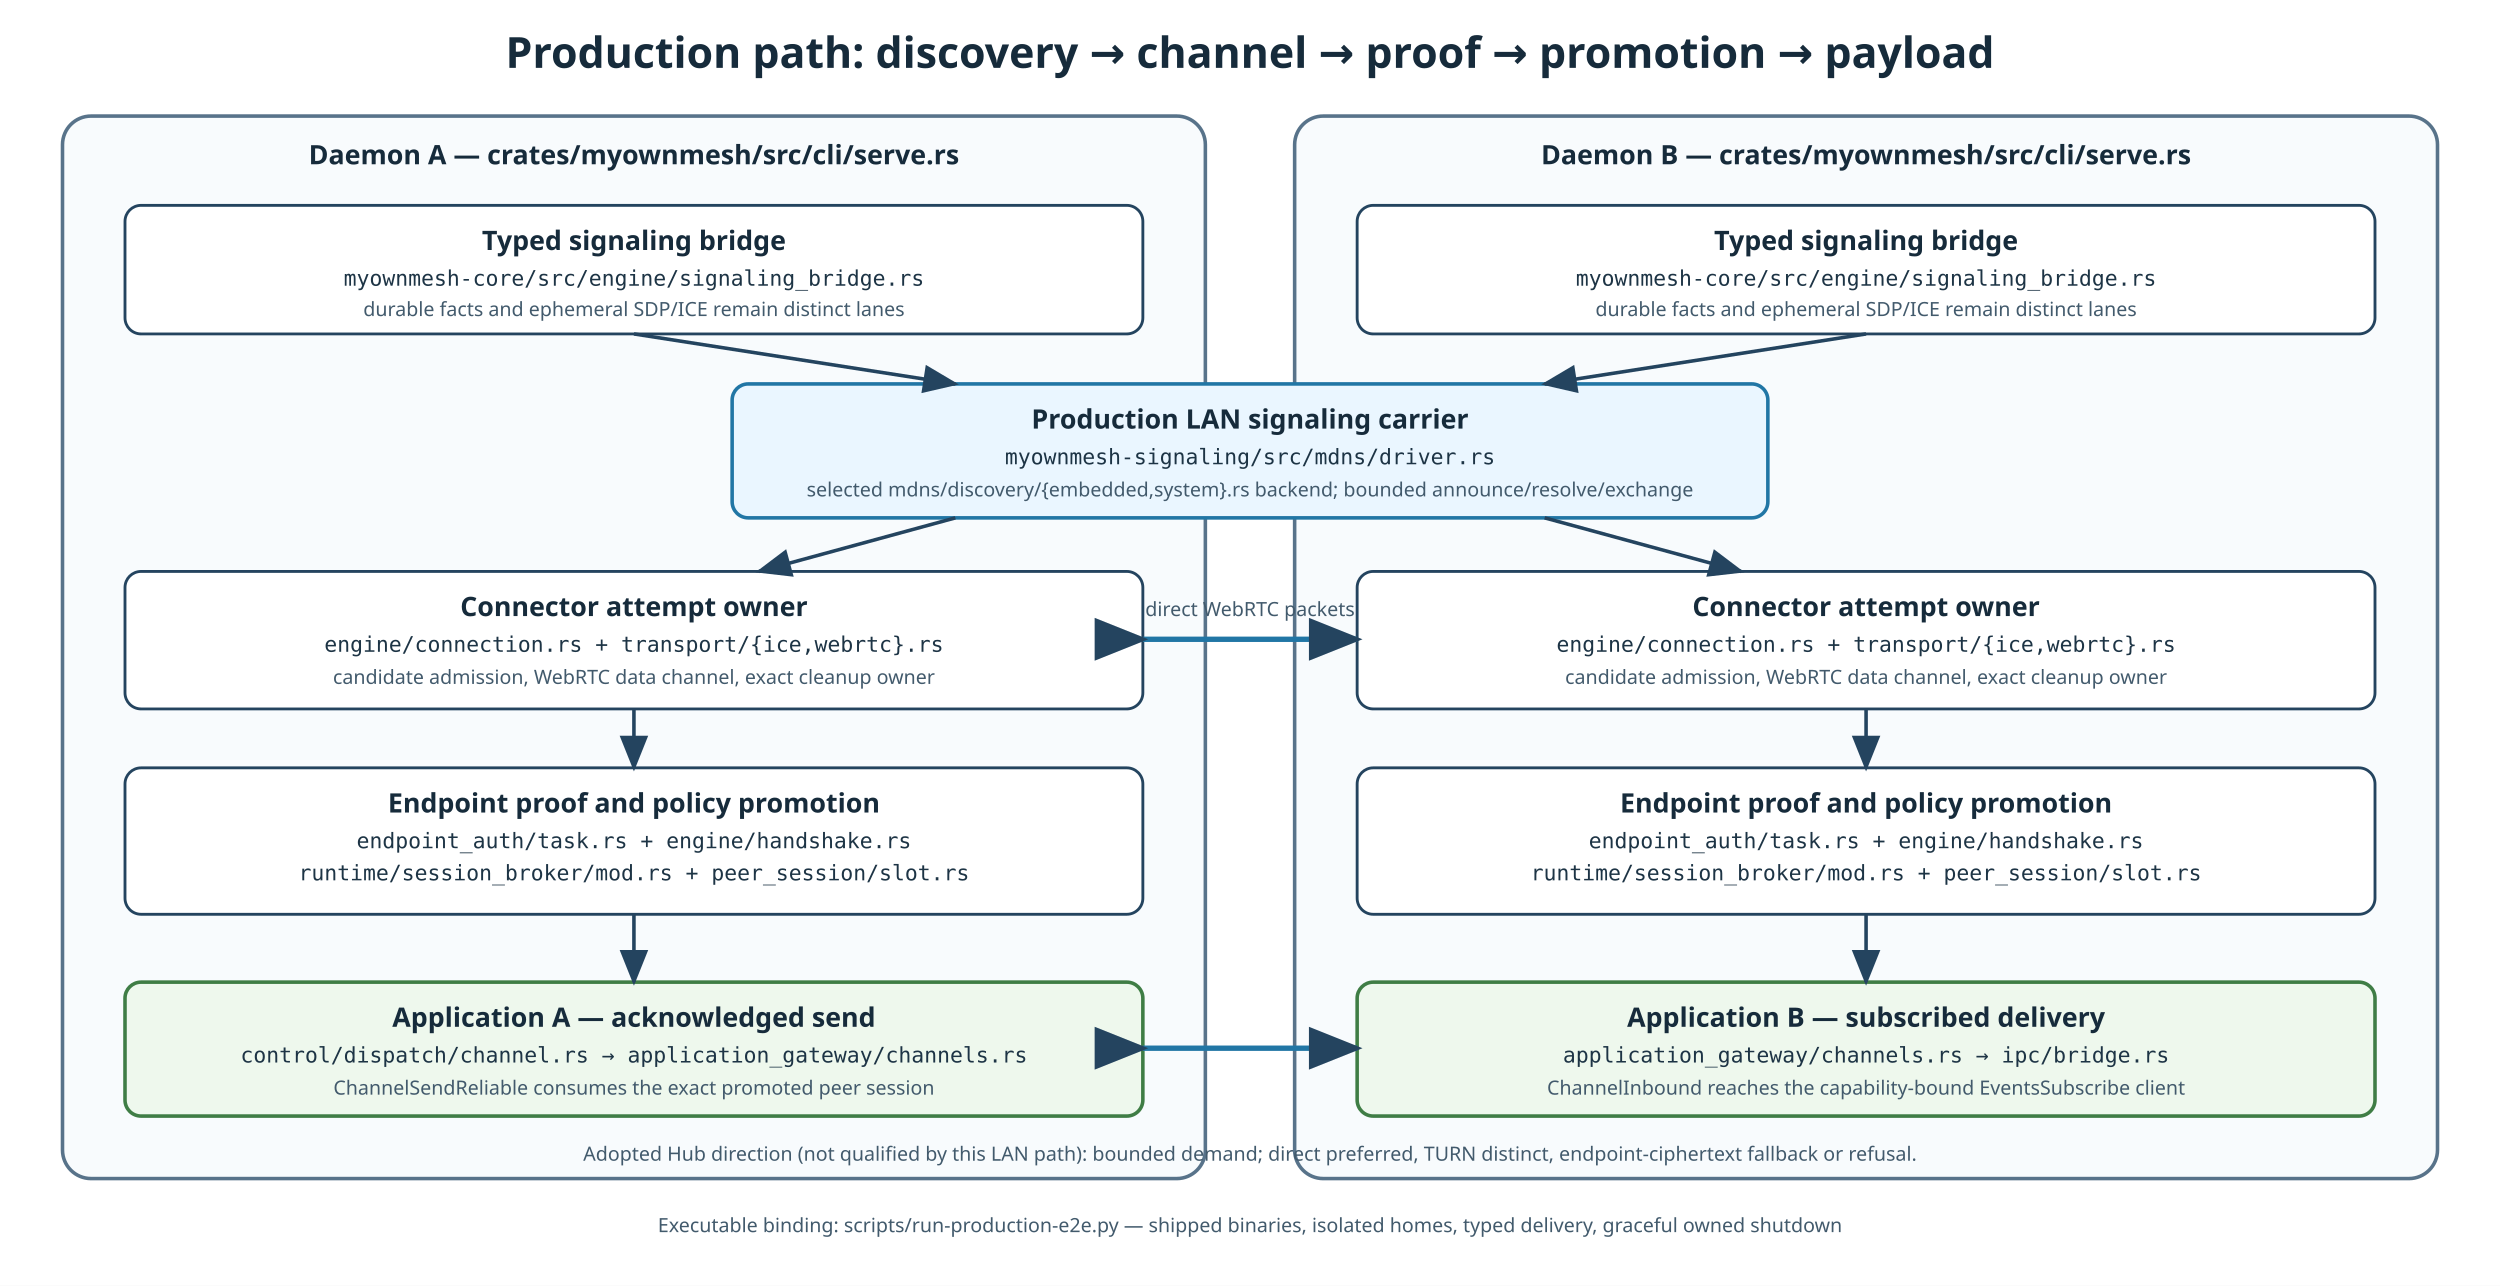
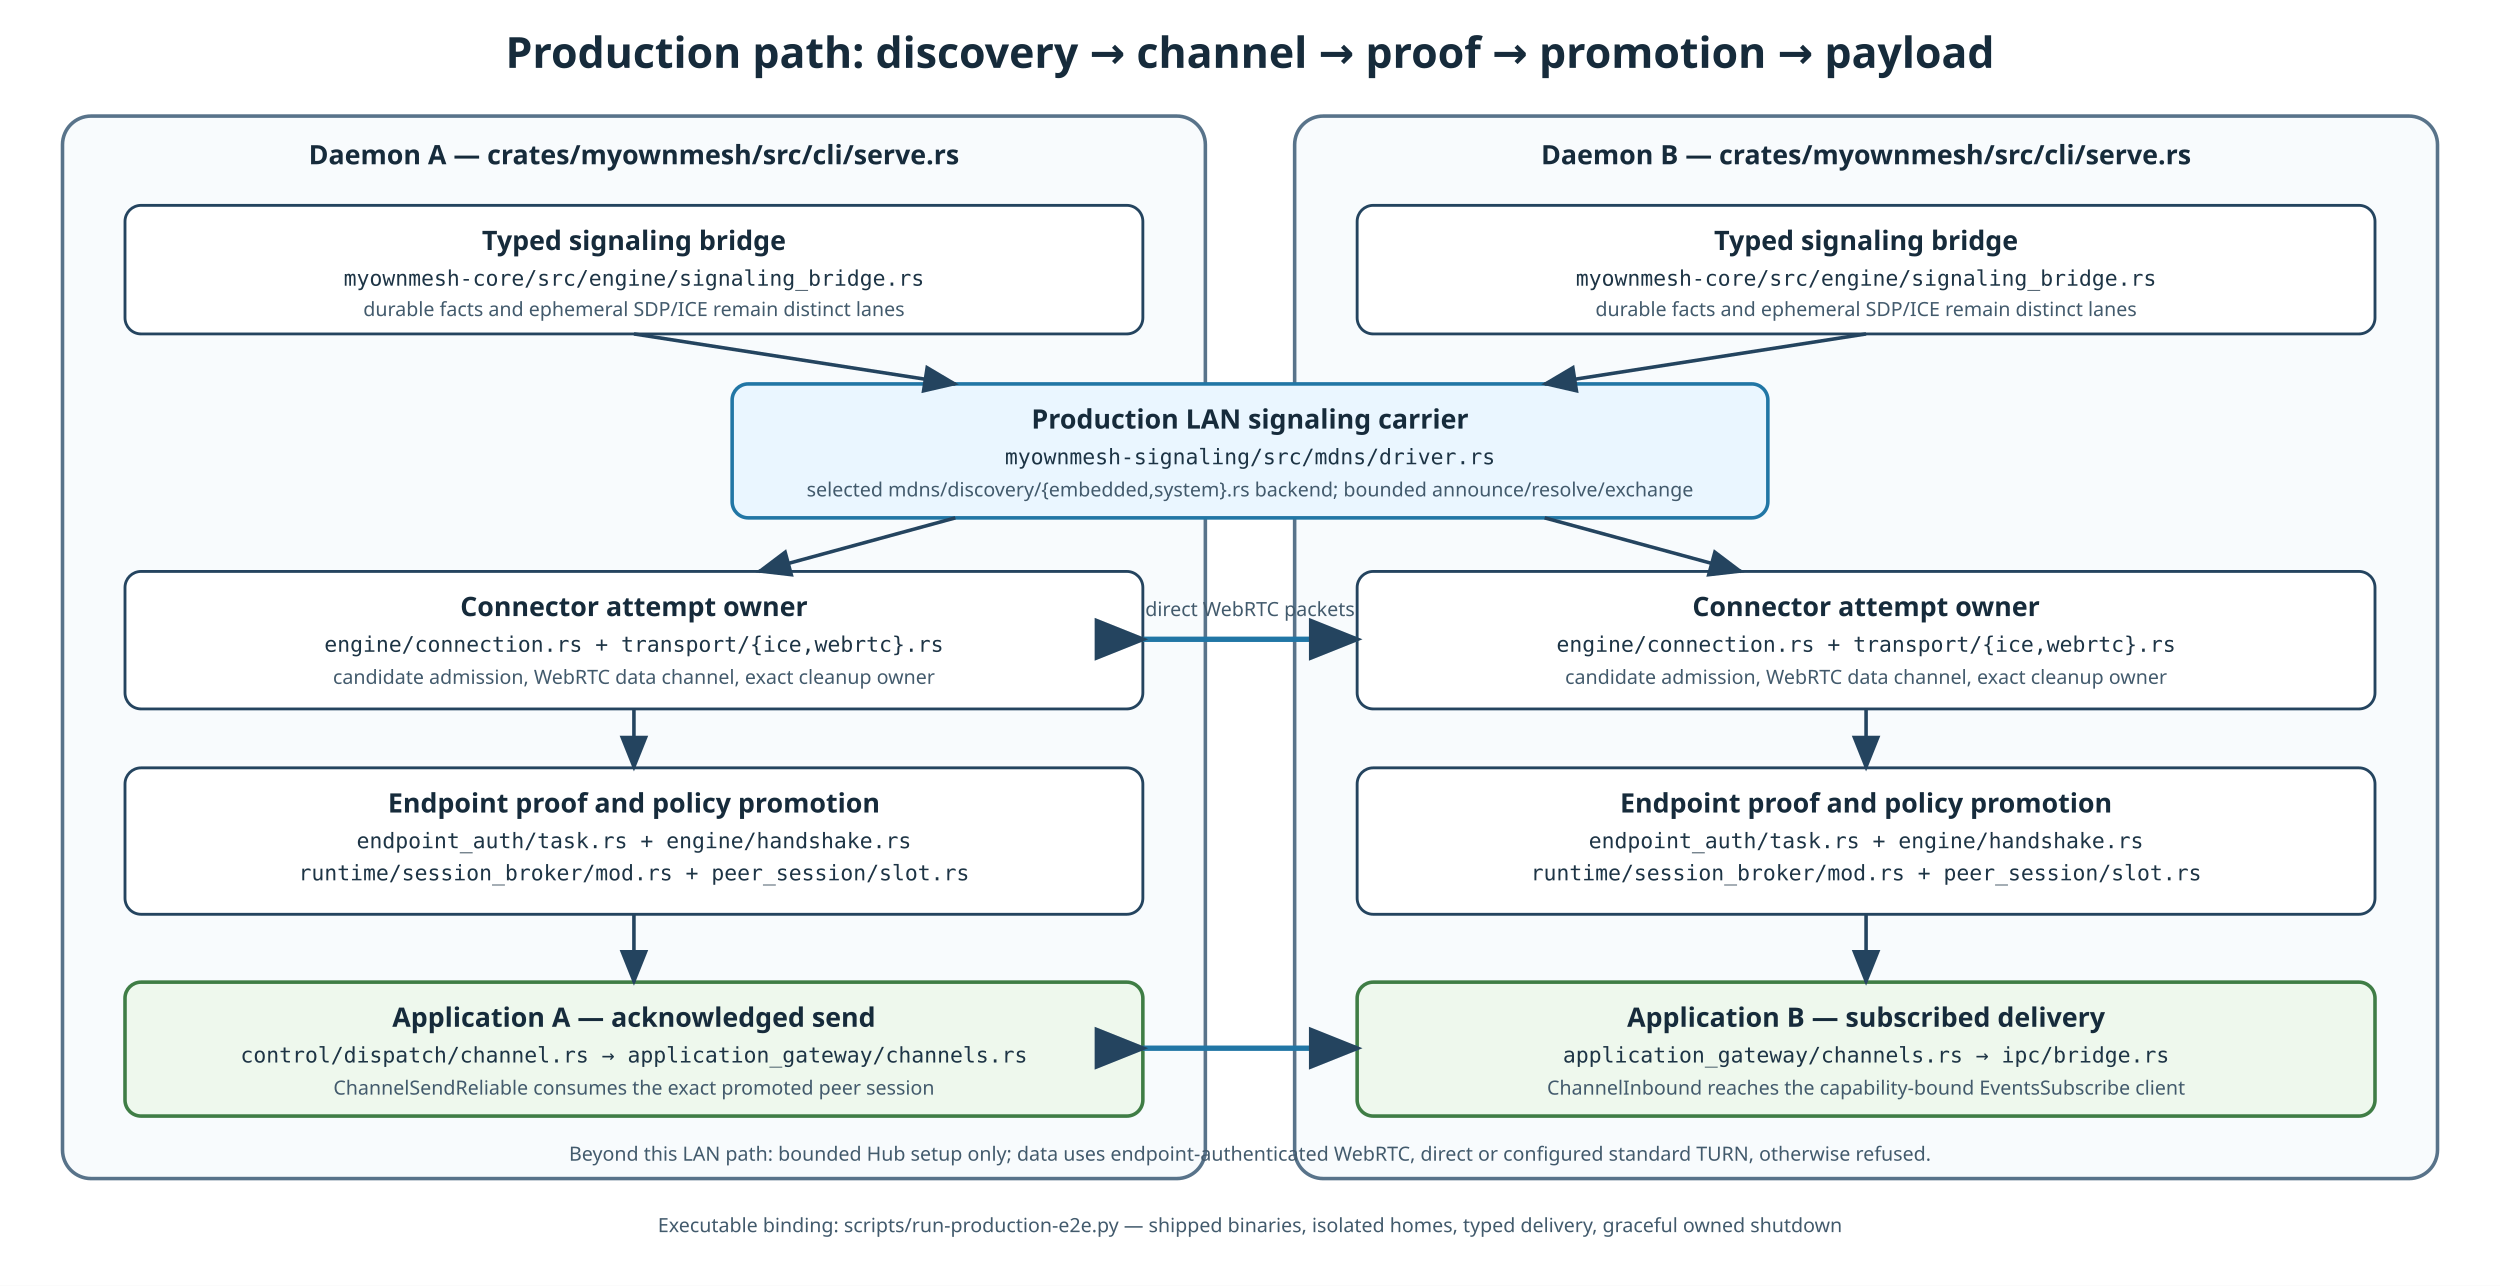
<svg xmlns="http://www.w3.org/2000/svg" width="1400" height="720" viewBox="0 0 1400 720" role="img" aria-labelledby="title desc">
  <defs>
    <marker id="arrow" markerWidth="10" markerHeight="8" refX="9" refY="4" orient="auto">
      <path d="M0,0 L10,4 L0,8 z" fill="#24445f" />
    </marker>
    <style>
      .title{font:700 24px sans-serif;fill:#162b3b}.lane{fill:#f8fbfd;stroke:#58738a;stroke-width:2}.box{fill:#fff;stroke:#24445f;stroke-width:1.6;rx:9}.carrier{fill:#eaf6ff;stroke:#2176a5;stroke-width:2;rx:9}.app{fill:#eef8ed;stroke:#3f7d45;stroke-width:2;rx:9}.h{font:700 15px sans-serif;fill:#162b3b}.t{font:12px monospace;fill:#1d3445}.small{font:11px sans-serif;fill:#425a6c}.edge{stroke:#24445f;stroke-width:2;fill:none;marker-end:url(#arrow)}.both{stroke:#2176a5;stroke-width:3;fill:none;marker-start:url(#arrow);marker-end:url(#arrow)}
    </style>
  </defs>
  <rect width="1400" height="720" fill="white" />
  <text class="title" x="700" y="38" text-anchor="middle">Production path: discovery → channel → proof → promotion → payload</text>
  <rect class="lane" x="35" y="65" width="640" height="595" rx="16" />
  <rect class="lane" x="725" y="65" width="640" height="595" rx="16" />
  <text class="h" x="355" y="92" text-anchor="middle">Daemon A — crates/myownmesh/src/cli/serve.rs</text>
  <text class="h" x="1045" y="92" text-anchor="middle">Daemon B — crates/myownmesh/src/cli/serve.rs</text>
  <rect class="box" x="70" y="115" width="570" height="72" />
  <text class="h" x="355" y="140" text-anchor="middle">Typed signaling bridge</text>
  <text class="t" x="355" y="160" text-anchor="middle">myownmesh-core/src/engine/signaling_bridge.rs</text>
  <text class="small" x="355" y="177" text-anchor="middle">durable facts and ephemeral SDP/ICE remain distinct lanes</text>
  <rect class="box" x="760" y="115" width="570" height="72" />
  <text class="h" x="1045" y="140" text-anchor="middle">Typed signaling bridge</text>
  <text class="t" x="1045" y="160" text-anchor="middle">myownmesh-core/src/engine/signaling_bridge.rs</text>
  <text class="small" x="1045" y="177" text-anchor="middle">durable facts and ephemeral SDP/ICE remain distinct lanes</text>
  <rect class="carrier" x="410" y="215" width="580" height="75" />
  <text class="h" x="700" y="240" text-anchor="middle">Production LAN signaling carrier</text>
  <text class="t" x="700" y="260" text-anchor="middle">myownmesh-signaling/src/mdns/driver.rs</text>
  <text class="small" x="700" y="278" text-anchor="middle">selected mdns/discovery/{embedded,system}.rs backend; bounded announce/resolve/exchange</text>
  <path class="edge" d="M355 187 L535 215" />
  <path class="edge" d="M1045 187 L865 215" />
  <rect class="box" x="70" y="320" width="570" height="77" />
  <text class="h" x="355" y="345" text-anchor="middle">Connector attempt owner</text>
  <text class="t" x="355" y="365" text-anchor="middle">engine/connection.rs + transport/{ice,webrtc}.rs</text>
  <text class="small" x="355" y="383" text-anchor="middle">candidate admission, WebRTC data channel, exact cleanup owner</text>
  <rect class="box" x="760" y="320" width="570" height="77" />
  <text class="h" x="1045" y="345" text-anchor="middle">Connector attempt owner</text>
  <text class="t" x="1045" y="365" text-anchor="middle">engine/connection.rs + transport/{ice,webrtc}.rs</text>
  <text class="small" x="1045" y="383" text-anchor="middle">candidate admission, WebRTC data channel, exact cleanup owner</text>
  <path class="edge" d="M535 290 L425 320" />
  <path class="edge" d="M865 290 L975 320" />
  <path class="both" d="M640 358 L760 358" />
  <text class="small" x="700" y="345" text-anchor="middle">direct WebRTC packets</text>
  <rect class="box" x="70" y="430" width="570" height="82" />
  <text class="h" x="355" y="455" text-anchor="middle">Endpoint proof and policy promotion</text>
  <text class="t" x="355" y="475" text-anchor="middle">endpoint_auth/task.rs + engine/handshake.rs</text>
  <text class="t" x="355" y="493" text-anchor="middle">runtime/session_broker/mod.rs + peer_session/slot.rs</text>
  <rect class="box" x="760" y="430" width="570" height="82" />
  <text class="h" x="1045" y="455" text-anchor="middle">Endpoint proof and policy promotion</text>
  <text class="t" x="1045" y="475" text-anchor="middle">endpoint_auth/task.rs + engine/handshake.rs</text>
  <text class="t" x="1045" y="493" text-anchor="middle">runtime/session_broker/mod.rs + peer_session/slot.rs</text>
  <path class="edge" d="M355 397 L355 430" />
  <path class="edge" d="M1045 397 L1045 430" />
  <rect class="app" x="70" y="550" width="570" height="75" />
  <text class="h" x="355" y="575" text-anchor="middle">Application A — acknowledged send</text>
  <text class="t" x="355" y="595" text-anchor="middle">control/dispatch/channel.rs → application_gateway/channels.rs</text>
  <text class="small" x="355" y="613" text-anchor="middle">ChannelSendReliable consumes the exact promoted peer session</text>
  <rect class="app" x="760" y="550" width="570" height="75" />
  <text class="h" x="1045" y="575" text-anchor="middle">Application B — subscribed delivery</text>
  <text class="t" x="1045" y="595" text-anchor="middle">application_gateway/channels.rs → ipc/bridge.rs</text>
  <text class="small" x="1045" y="613" text-anchor="middle">ChannelInbound reaches the capability-bound EventsSubscribe client</text>
  <path class="edge" d="M355 512 L355 550" />
  <path class="edge" d="M1045 512 L1045 550" />
  <path class="both" d="M640 587 L760 587" />
-   <text class="small" x="700" y="650" text-anchor="middle">Adopted Hub direction (not qualified by this LAN path): bounded demand; direct preferred, TURN distinct, endpoint-ciphertext fallback or refusal.</text>
+   <text class="small" x="700" y="650" text-anchor="middle">Beyond this LAN path: bounded Hub setup only; data uses endpoint-authenticated WebRTC, direct or configured standard TURN, otherwise refused.</text>
  <text class="small" x="700" y="690" text-anchor="middle">Executable binding: scripts/run-production-e2e.py — shipped binaries, isolated homes, typed delivery, graceful owned shutdown</text>
</svg>
